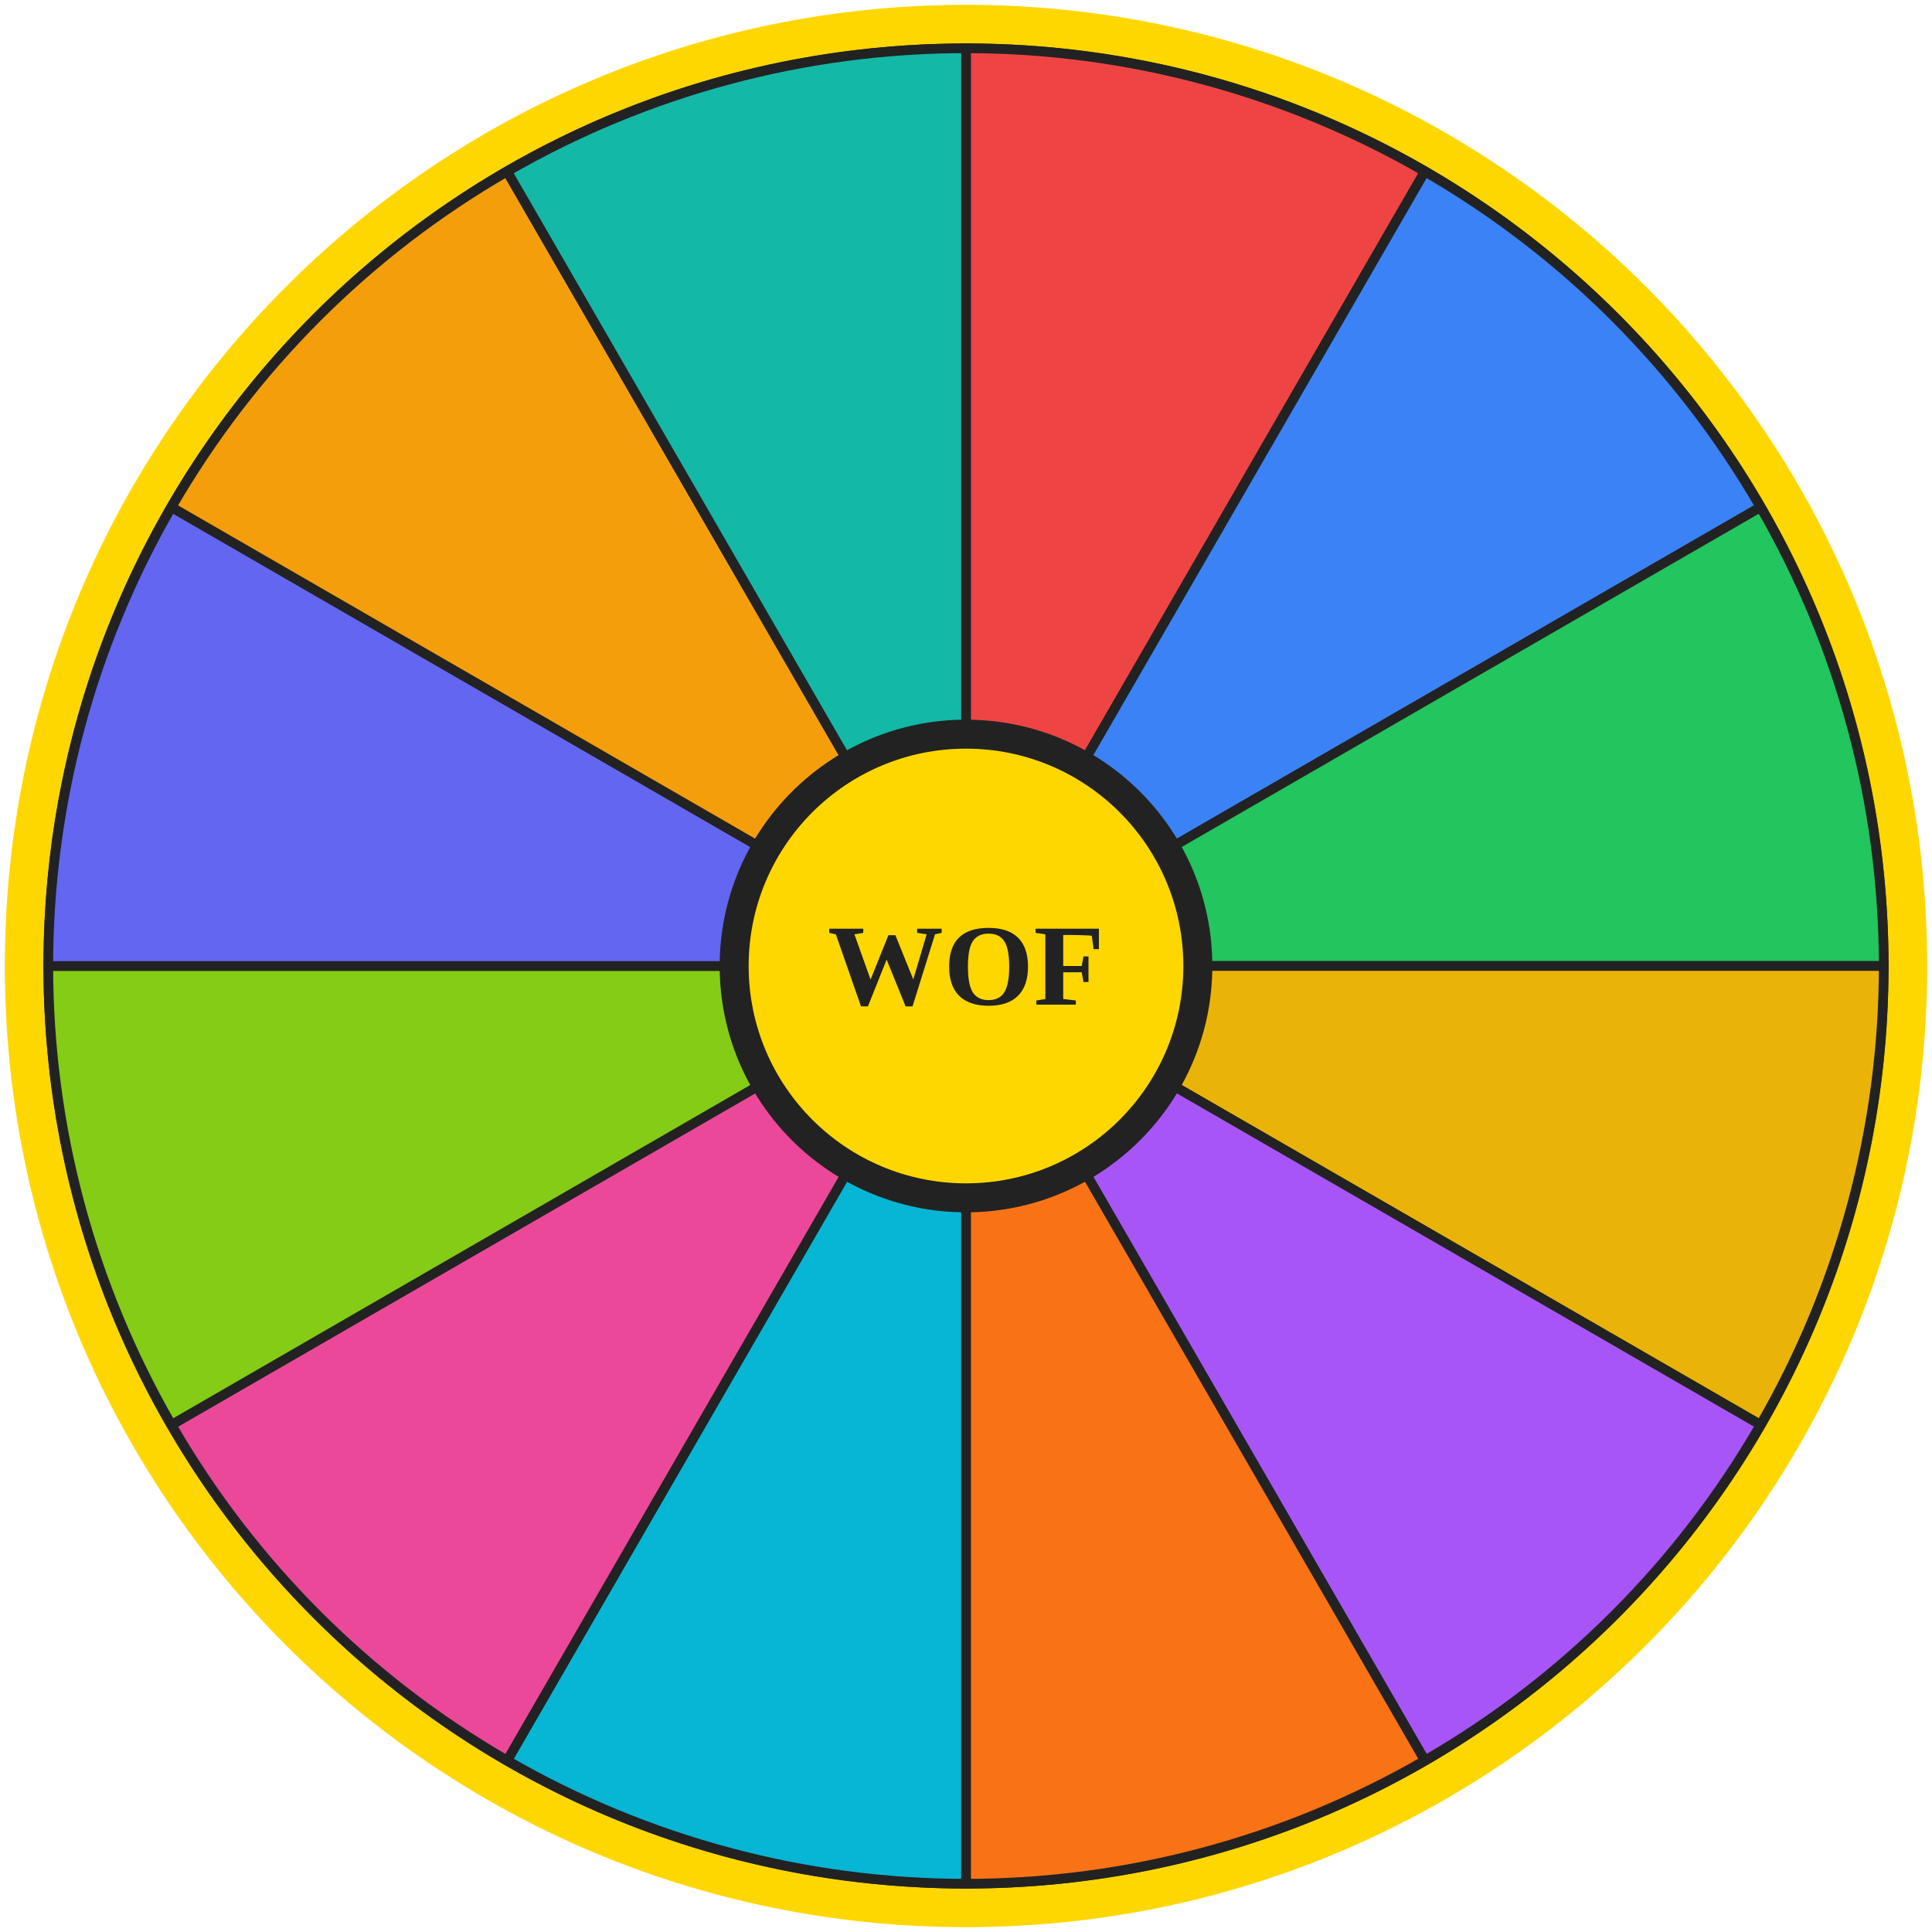
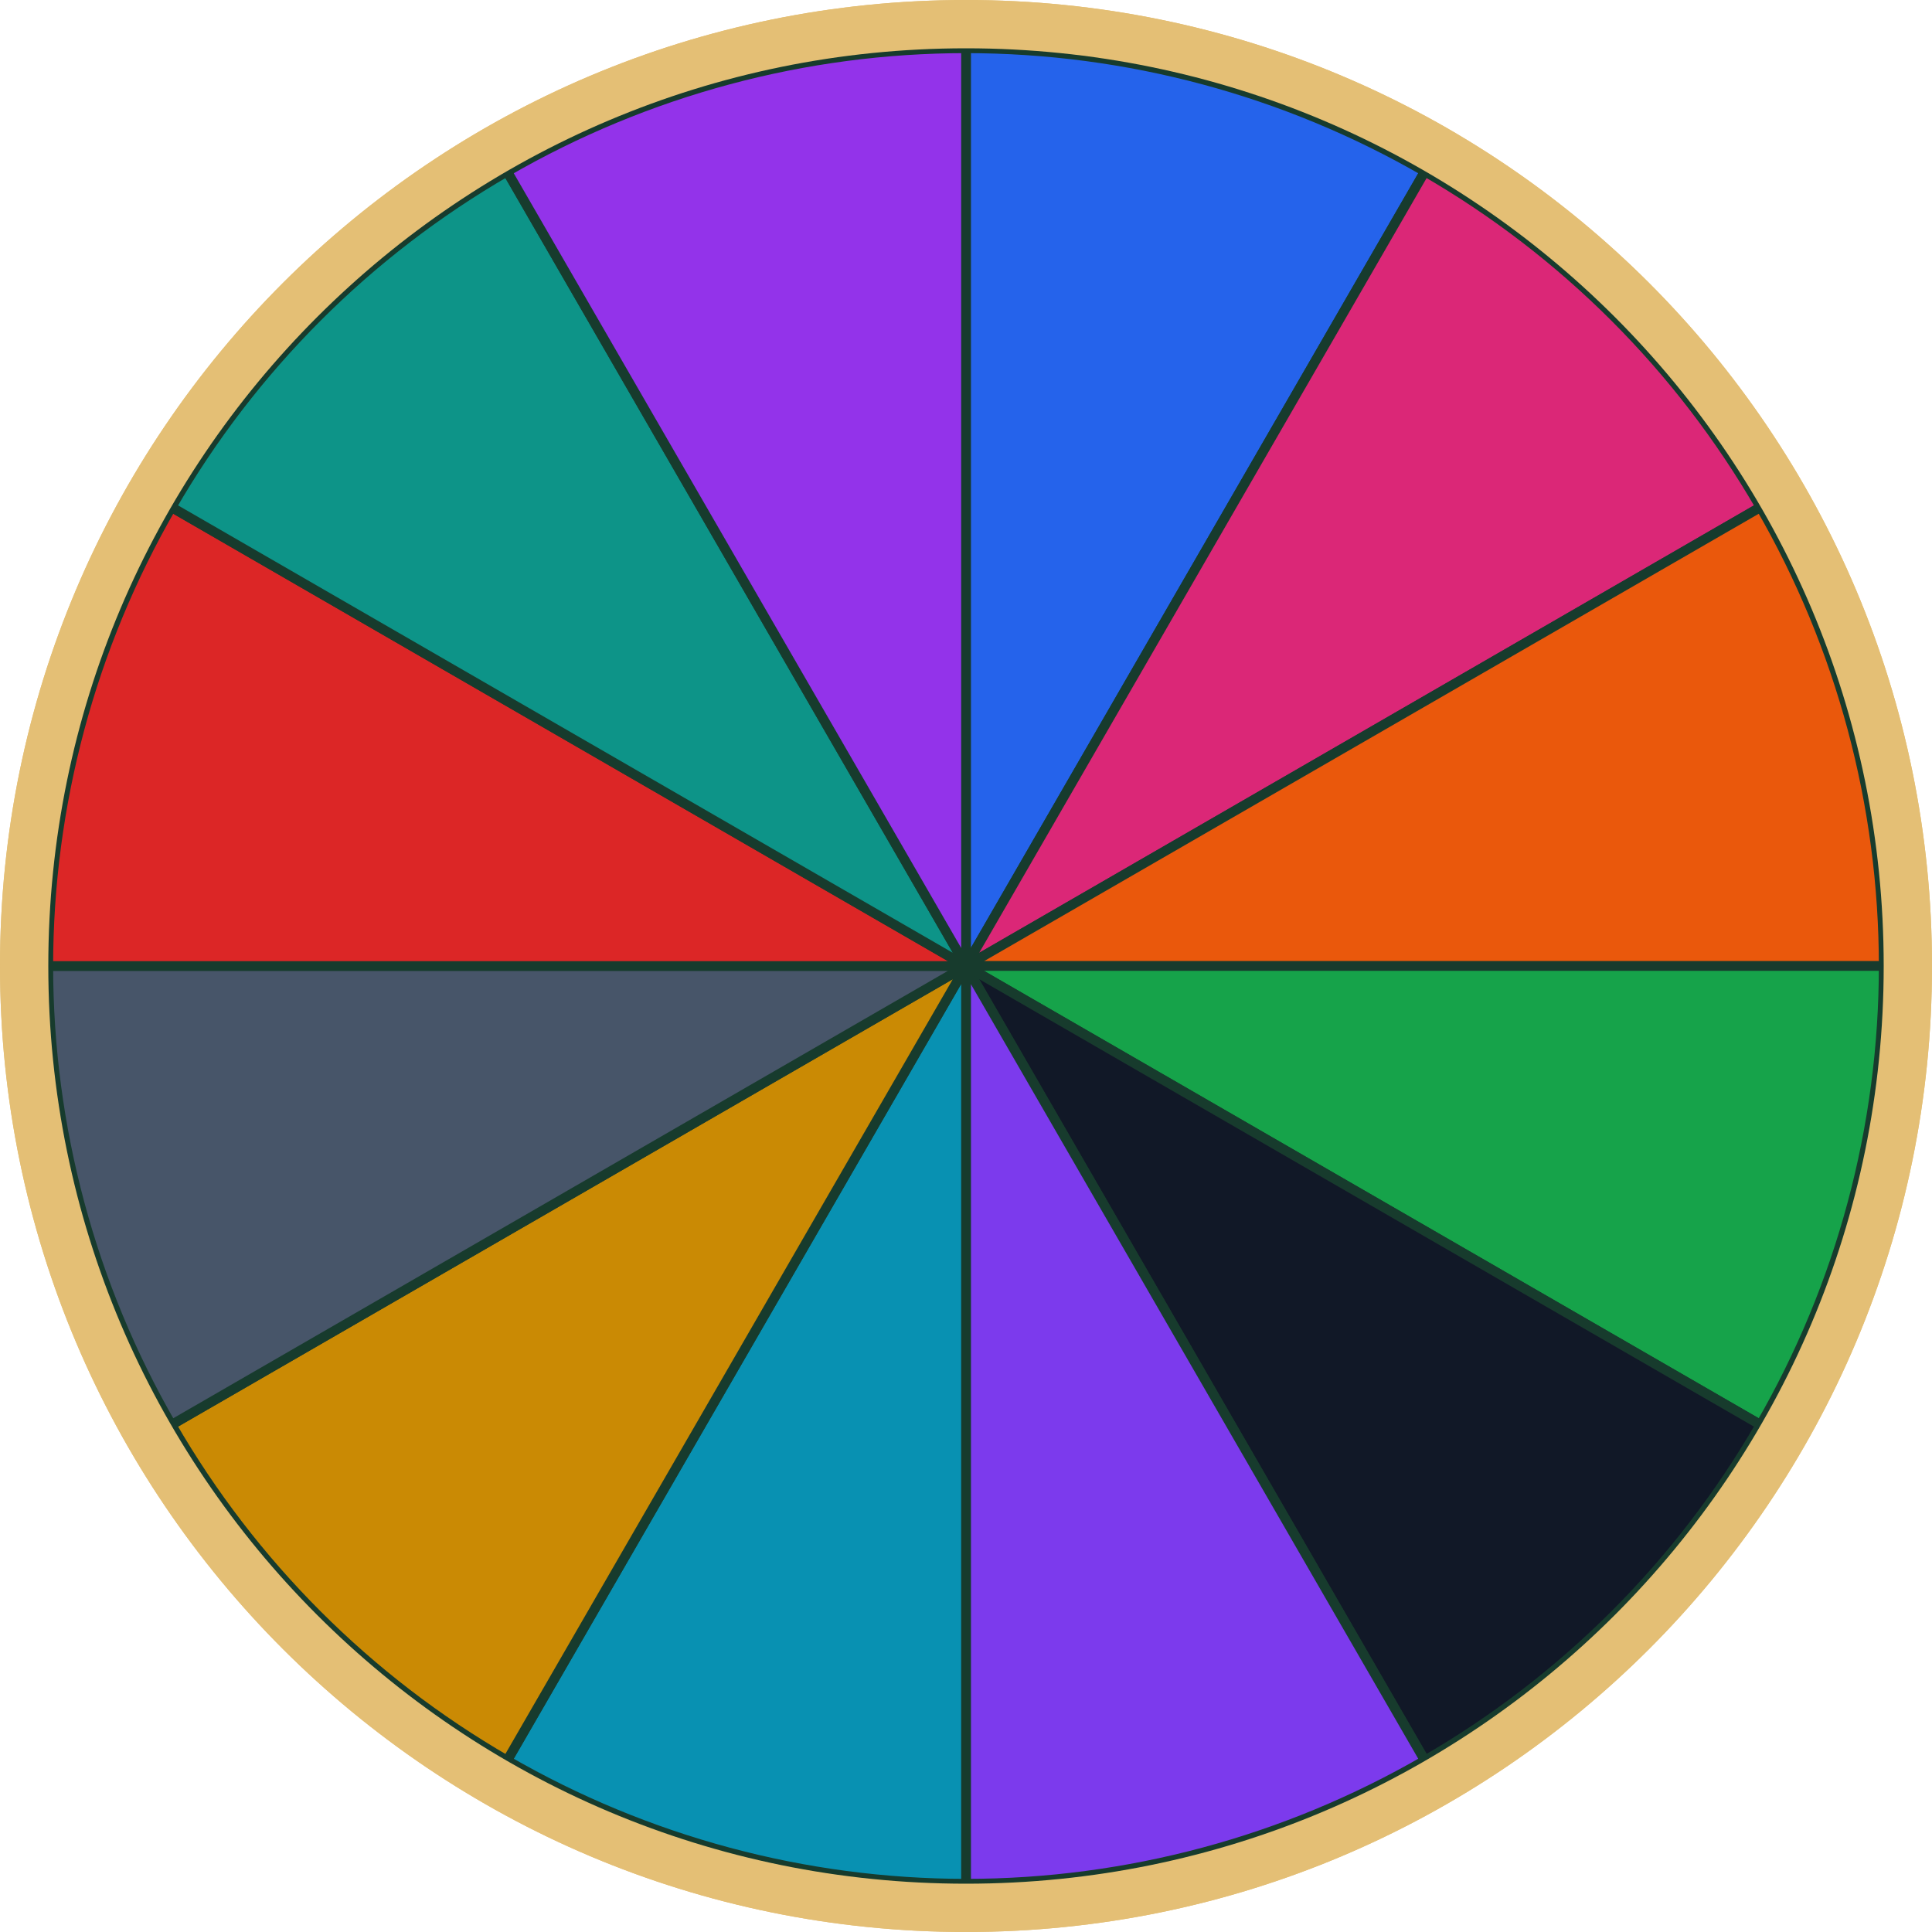
- <svg xmlns="http://www.w3.org/2000/svg" width="400px" height="400px">
-   <circle cx="200" cy="200" r="195" fill="#222" stroke="gold" stroke-width="8" />
-   <g stroke="#222" stroke-width="2">
-     <path d="M200 200 L200 10 A190 190 0 0 1 295 35.5 Z" fill="#ef4444" />
-     <path d="M200 200 L295 35.5 A190 190 0 0 1 364.5 105 Z" fill="#3b82f6" />
-     <path d="M200 200 L364.5 105 A190 190 0 0 1 390 200 Z" fill="#22c55e" />
-     <path d="M200 200 L390 200 A190 190 0 0 1 364.5 295 Z" fill="#eab308" />
-     <path d="M200 200 L364.5 295 A190 190 0 0 1 295 364.5 Z" fill="#a855f7" />
-     <path d="M200 200 L295 364.5 A190 190 0 0 1 200 390 Z" fill="#f97316" />
-     <path d="M200 200 L200 390 A190 190 0 0 1 105 364.5 Z" fill="#06b6d4" />
-     <path d="M200 200 L105 364.5 A190 190 0 0 1 35.5 295 Z" fill="#ec4899" />
-     <path d="M200 200 L35.5 295 A190 190 0 0 1 10 200 Z" fill="#84cc16" />
-     <path d="M200 200 L10 200 A190 190 0 0 1 35.5 105 Z" fill="#6366f1" />
-     <path d="M200 200 L35.5 105 A190 190 0 0 1 105 35.5 Z" fill="#f59e0b" />
-     <path d="M200 200 L105 35.5 A190 190 0 0 1 200 10 Z" fill="#14b8a6" />
+ <svg xmlns="http://www.w3.org/2000/svg" viewBox="0 0 400 400">
+   <circle cx="200" cy="200" r="195" fill="#07372a" stroke="#e4bf75" stroke-width="10" />
+   <g stroke="#173b2d" stroke-width="2">
+     <path d="M200 200 L200 10 A190 190 0 0 1 295 35.5 Z" fill="#2563eb" />
+     <path d="M200 200 L295 35.5 A190 190 0 0 1 364.5 105 Z" fill="#db2777" />
+     <path d="M200 200 L364.5 105 A190 190 0 0 1 390 200 Z" fill="#ea580c" />
+     <path d="M200 200 L390 200 A190 190 0 0 1 364.5 295 Z" fill="#16a34a" />
+     <path d="M200 200 L364.5 295 A190 190 0 0 1 295 364.5 Z" fill="#111827" />
+     <path d="M200 200 L295 364.5 A190 190 0 0 1 200 390 Z" fill="#7c3aed" />
+     <path d="M200 200 L200 390 A190 190 0 0 1 105 364.5 Z" fill="#0891b2" />
+     <path d="M200 200 L105 364.5 A190 190 0 0 1 35.5 295 Z" fill="#ca8a04" />
+     <path d="M200 200 L35.5 295 A190 190 0 0 1 10 200 Z" fill="#475569" />
+     <path d="M200 200 L10 200 A190 190 0 0 1 35.5 105 Z" fill="#dc2626" />
+     <path d="M200 200 L35.5 105 A190 190 0 0 1 105 35.5 Z" fill="#0d9488" />
+     <path d="M200 200 L105 35.5 A190 190 0 0 1 200 10 Z" fill="#9333ea" />
  </g>
-   <circle cx="200" cy="200" r="48" fill="gold" stroke="#222" stroke-width="6" />
-   <text x="200" y="208" text-anchor="middle" font-size="24" font-weight="bold" fill="#222">
-     WOF
-   </text>
+   <circle cx="200" cy="200" r="195" fill="none" stroke="#e4bf75" stroke-width="10" />
</svg>
